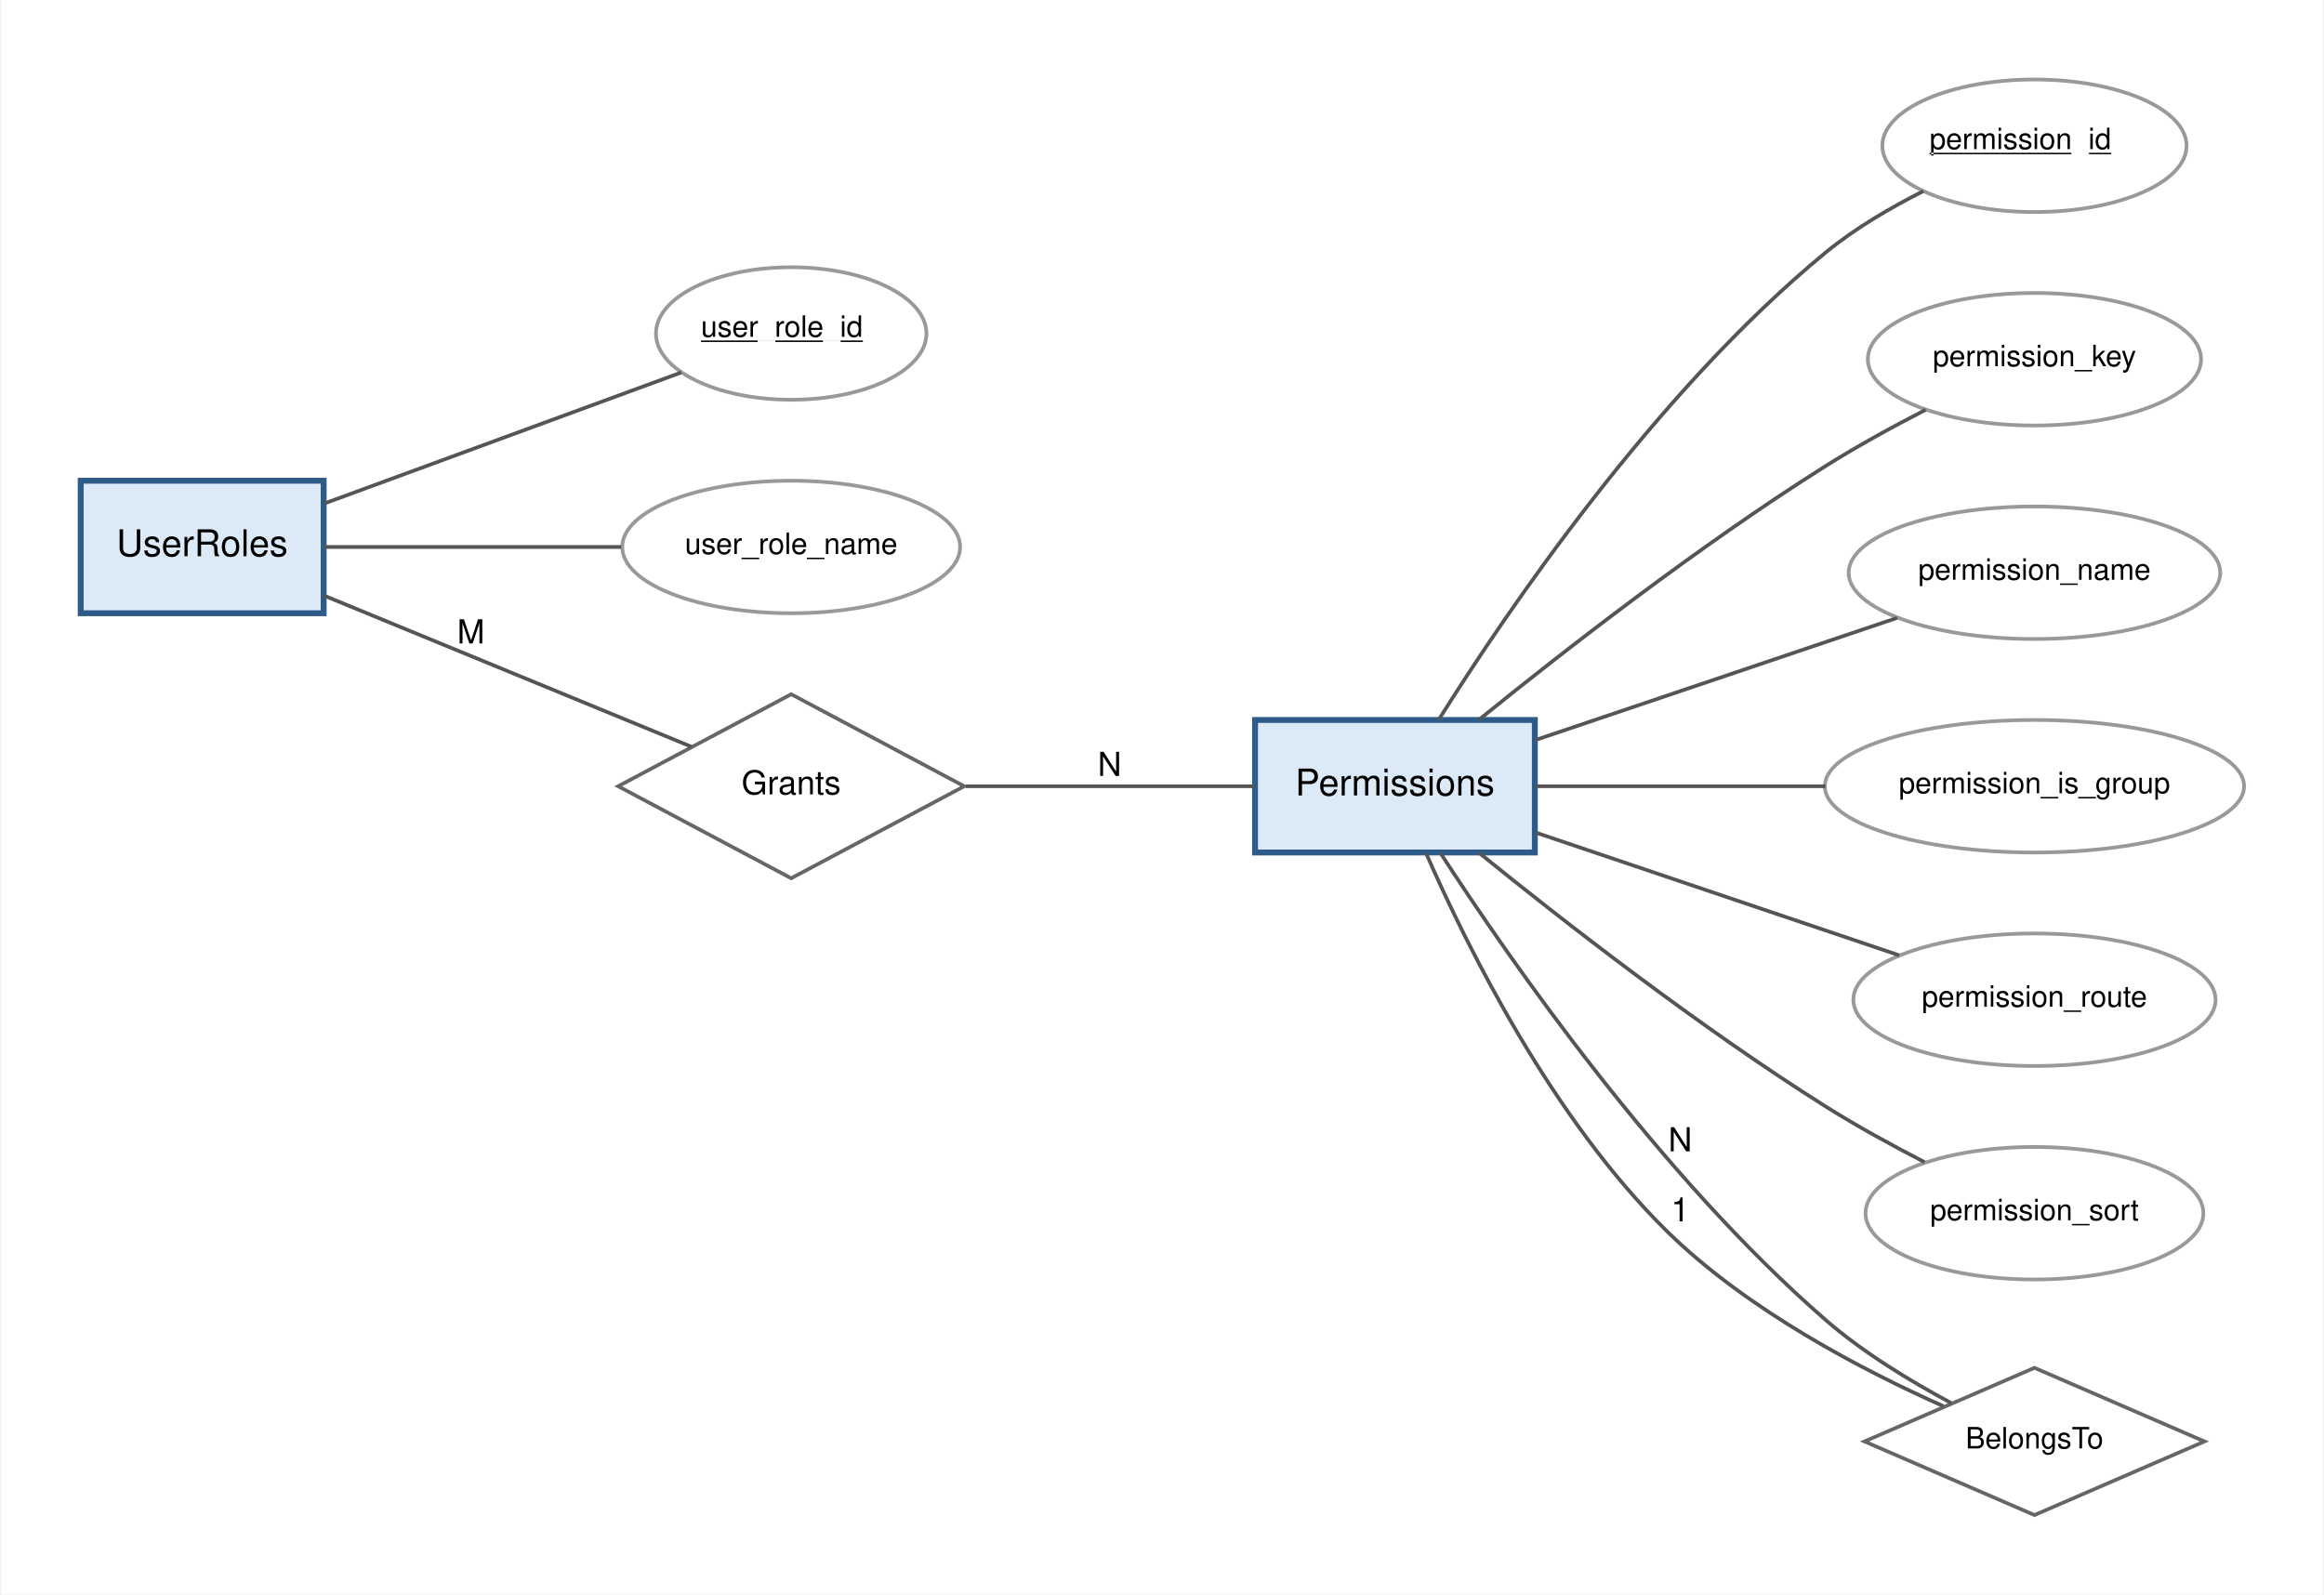
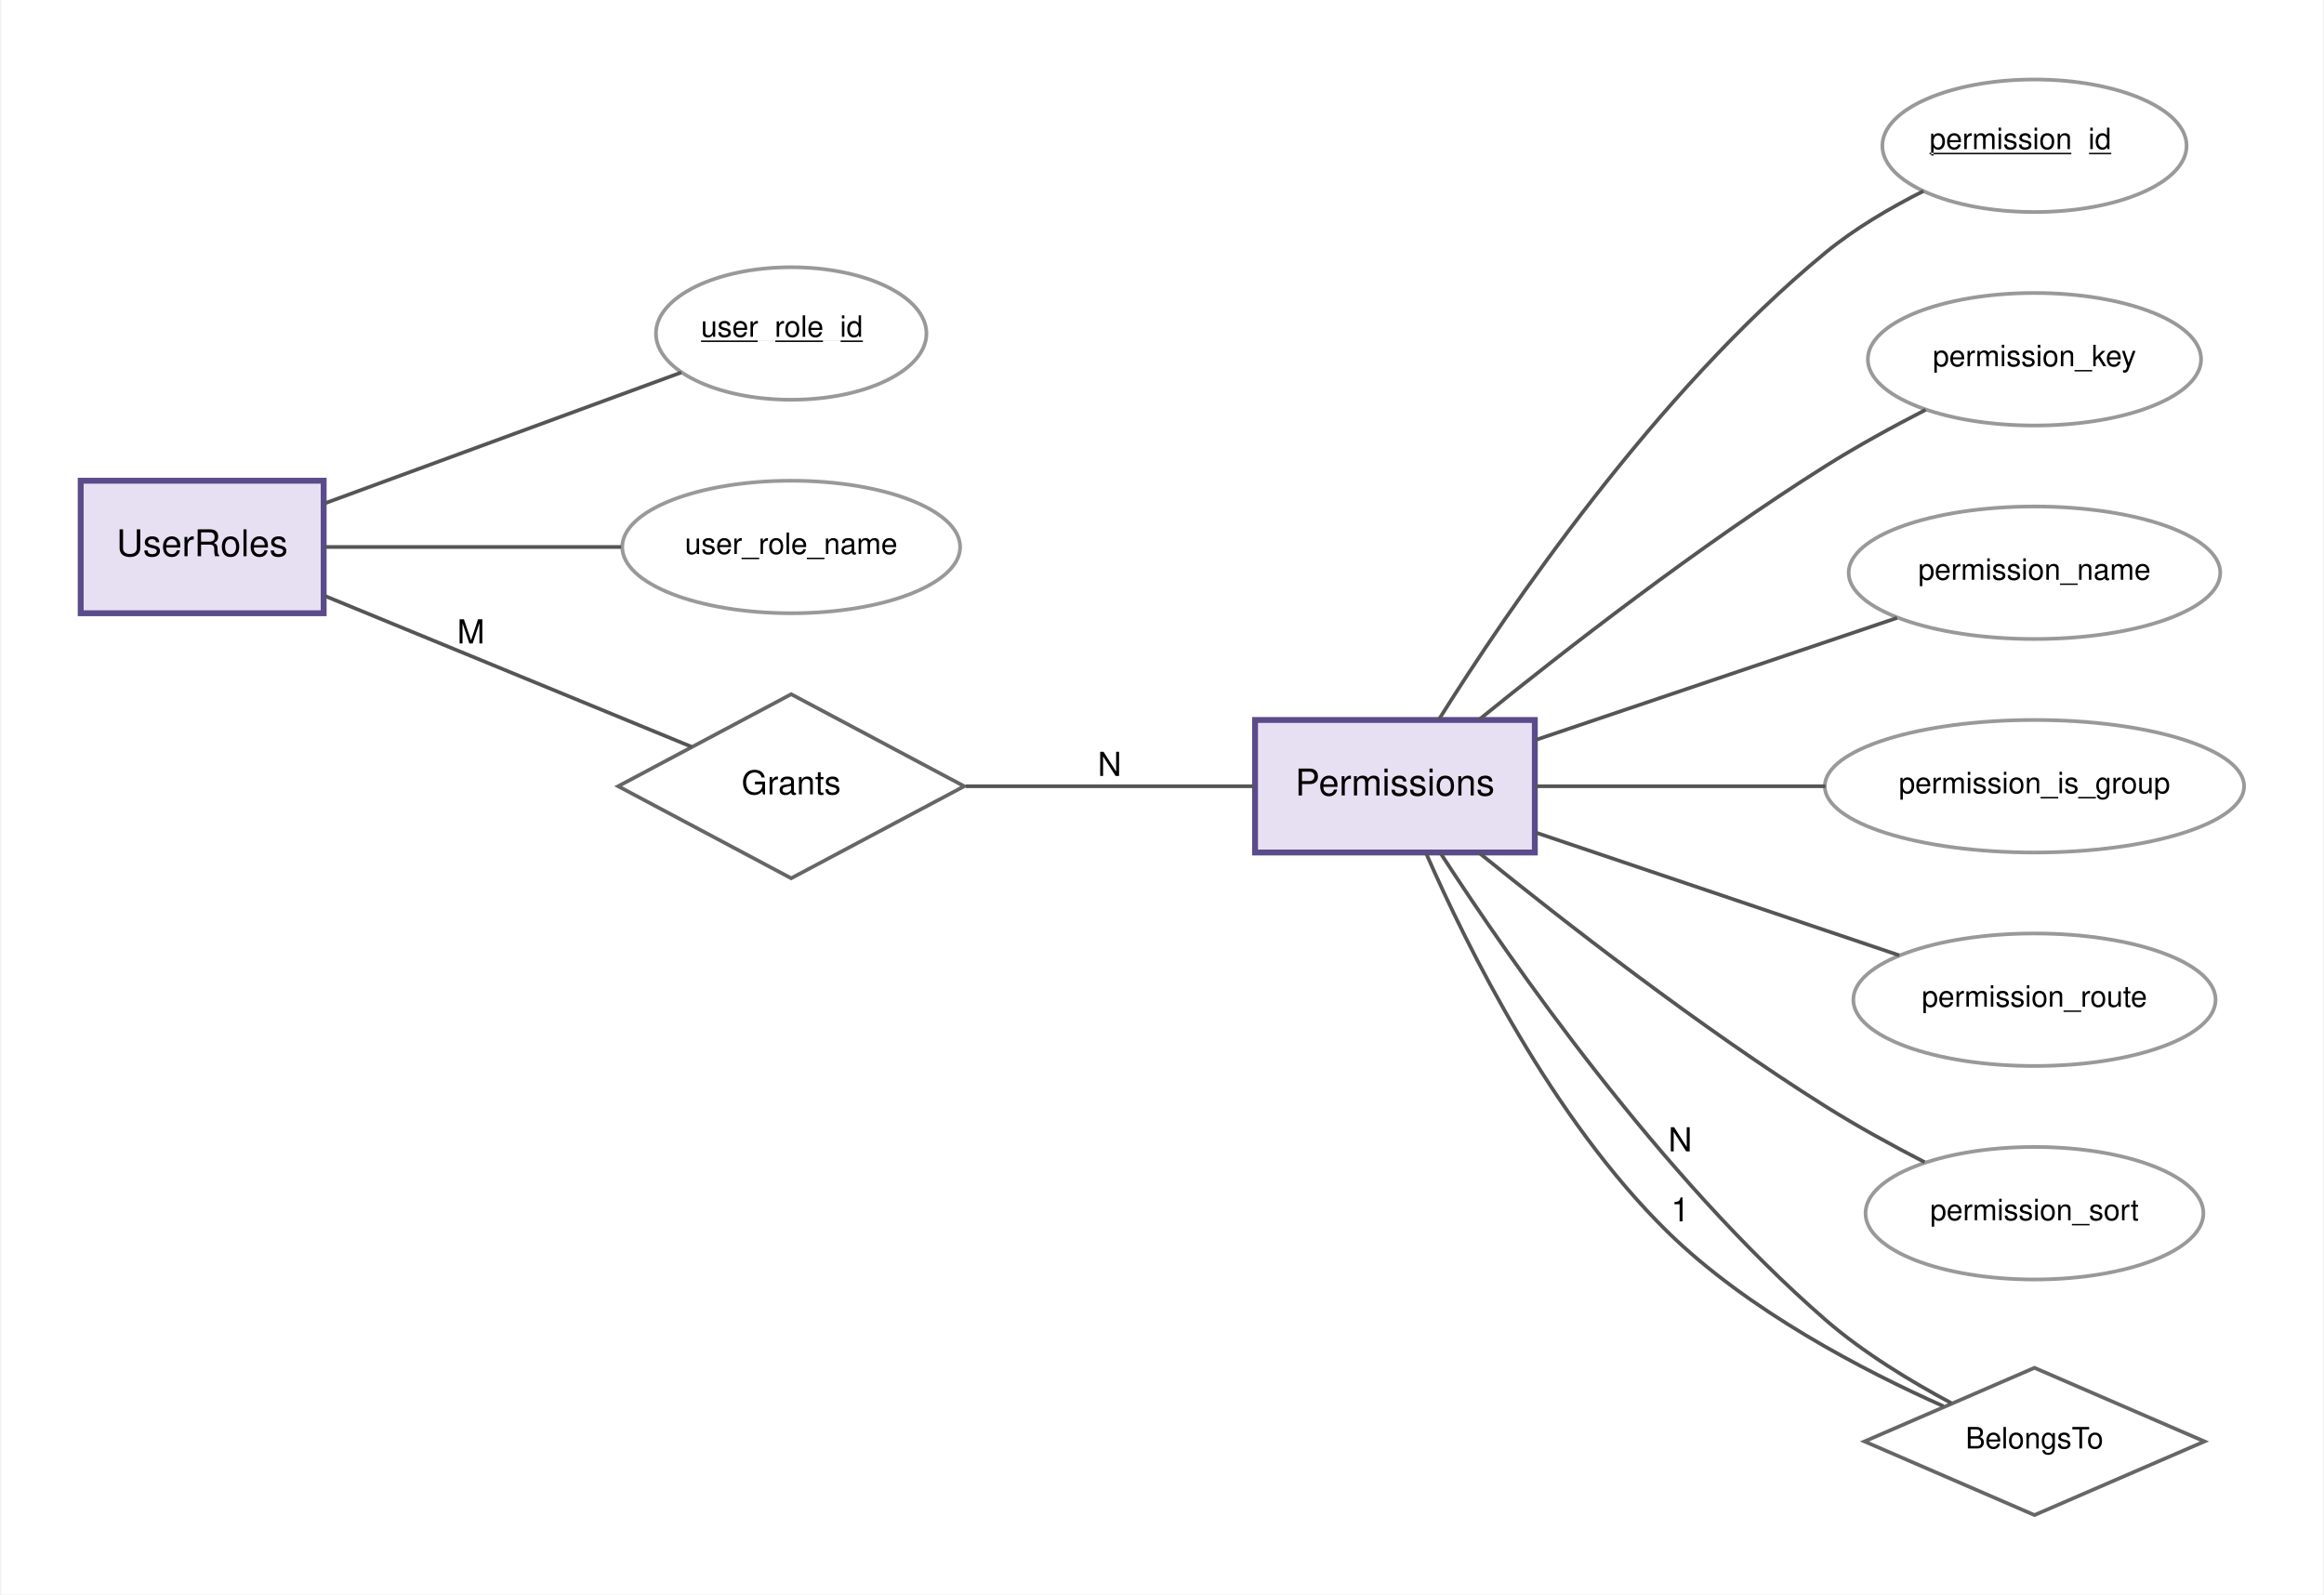
<svg xmlns="http://www.w3.org/2000/svg" width="631pt" height="433pt" viewBox="0.00 0.00 630.65 433.20">
  <g id="graph0" class="graph" transform="scale(1 1) rotate(0) translate(21.6 411.6)">
    <polygon fill="white" stroke="transparent" points="-21.6,21.6 -21.6,-411.6 609.05,-411.6 609.05,21.6 -21.6,21.6" />
    <g id="node1" class="node">
-       <polygon fill="#dce9f7" stroke="#2e5c8a" stroke-width="1.6" points="66,-281 0,-281 0,-245 66,-245 66,-281" />
+       <polygon fill="#e7e0f3" stroke="#5b4b8a" stroke-width="1.6" points="66,-281 0,-281 0,-245 66,-245 66,-281" />
      <text text-anchor="middle" x="33" y="-260.5" font-family="Helvetica,sans-Serif" font-size="10.00">UserRoles</text>
    </g>
    <g id="node2" class="node">
      <ellipse fill="white" stroke="#999999" cx="193" cy="-321" rx="36.74" ry="18" />
      <text text-anchor="start" x="168.5" y="-320.1" font-family="Helvetica,sans-Serif" text-decoration="underline" font-size="8.00">user_role_id</text>
    </g>
    <g id="edge1" class="edge">
      <path fill="none" stroke="#555555" d="M66.35,-274.88C94.79,-285.32 135.8,-300.37 163.14,-310.41" />
    </g>
    <g id="node3" class="node">
      <ellipse fill="white" stroke="#999999" cx="193" cy="-263" rx="45.89" ry="18" />
      <text text-anchor="middle" x="193" y="-261.1" font-family="Helvetica,sans-Serif" font-size="8.00">user_role_name</text>
    </g>
    <g id="edge2" class="edge">
      <path fill="none" stroke="#555555" d="M66.35,-263C89.56,-263 121.12,-263 146.81,-263" />
    </g>
    <g id="node12" class="node">
      <polygon fill="white" stroke="#666666" points="193,-223 146,-198 193,-173 240,-198 193,-223" />
      <text text-anchor="middle" x="193" y="-195.8" font-family="Helvetica,sans-Serif" font-size="9.00">Grants</text>
    </g>
    <g id="edge11" class="edge">
      <path fill="none" stroke="#555555" d="M66.35,-249.69C95.79,-237.58 138.68,-219.94 165.96,-208.71" />
      <text text-anchor="middle" x="106" y="-236.8" font-family="Helvetica,sans-Serif" font-size="9.00">M</text>
    </g>
    <g id="node4" class="node">
-       <polygon fill="#dce9f7" stroke="#2e5c8a" stroke-width="1.6" points="395,-216 319,-216 319,-180 395,-180 395,-216" />
+       <polygon fill="#e7e0f3" stroke="#5b4b8a" stroke-width="1.6" points="395,-216 319,-216 319,-180 395,-180 395,-216" />
      <text text-anchor="middle" x="357" y="-195.5" font-family="Helvetica,sans-Serif" font-size="10.00">Permissions</text>
    </g>
    <g id="node5" class="node">
      <ellipse fill="white" stroke="#999999" cx="530.72" cy="-372" rx="41.32" ry="18" />
      <text text-anchor="start" x="502.22" y="-371.1" font-family="Helvetica,sans-Serif" text-decoration="underline" font-size="8.00">permission_id</text>
    </g>
    <g id="edge3" class="edge">
      <path fill="none" stroke="#555555" d="M368.89,-216.06C387.43,-245.63 427.68,-304.93 474,-343 481.92,-349.51 491.54,-355.15 500.54,-359.68" />
    </g>
    <g id="node6" class="node">
      <ellipse fill="white" stroke="#999999" cx="530.72" cy="-314" rx="45.26" ry="18" />
      <text text-anchor="middle" x="530.72" y="-312.1" font-family="Helvetica,sans-Serif" font-size="8.00">permission_key</text>
    </g>
    <g id="edge4" class="edge">
      <path fill="none" stroke="#555555" d="M379.9,-216.13C402.66,-234.57 439.7,-263.41 474,-285 482.58,-290.4 492.29,-295.71 501.16,-300.27" />
    </g>
    <g id="node7" class="node">
      <ellipse fill="white" stroke="#999999" cx="530.72" cy="-256" rx="50.47" ry="18" />
      <text text-anchor="middle" x="530.72" y="-254.1" font-family="Helvetica,sans-Serif" font-size="8.00">permission_name</text>
    </g>
    <g id="edge5" class="edge">
      <path fill="none" stroke="#555555" d="M395.26,-210.59C424.36,-220.41 464.57,-233.99 493.42,-243.74" />
    </g>
    <g id="node8" class="node">
      <ellipse fill="white" stroke="#999999" cx="530.72" cy="-198" rx="56.95" ry="18" />
      <text text-anchor="middle" x="530.72" y="-196.1" font-family="Helvetica,sans-Serif" font-size="8.00">permission_is_group</text>
    </g>
    <g id="edge6" class="edge">
      <path fill="none" stroke="#555555" d="M395.26,-198C418.25,-198 448.16,-198 473.93,-198" />
    </g>
    <g id="node9" class="node">
      <ellipse fill="white" stroke="#999999" cx="530.72" cy="-140" rx="49.2" ry="18" />
      <text text-anchor="middle" x="530.72" y="-138.1" font-family="Helvetica,sans-Serif" font-size="8.00">permission_route</text>
    </g>
    <g id="edge7" class="edge">
      <path fill="none" stroke="#555555" d="M395.26,-185.41C424.56,-175.52 465.11,-161.82 494,-152.06" />
    </g>
    <g id="node10" class="node">
      <ellipse fill="white" stroke="#999999" cx="530.72" cy="-82" rx="45.89" ry="18" />
      <text text-anchor="middle" x="530.72" y="-80.1" font-family="Helvetica,sans-Serif" font-size="8.00">permission_sort</text>
    </g>
    <g id="edge8" class="edge">
      <path fill="none" stroke="#555555" d="M379.9,-179.87C402.66,-161.43 439.7,-132.59 474,-111 482.49,-105.66 492.08,-100.41 500.87,-95.88" />
    </g>
    <g id="node11" class="node">
      <polygon fill="white" stroke="#666666" points="530.72,-40 484.54,-20 530.72,0 576.9,-20 530.72,-40" />
      <text text-anchor="middle" x="530.72" y="-18.1" font-family="Helvetica,sans-Serif" font-size="8.00">BelongsTo</text>
    </g>
    <g id="edge9" class="edge">
      <path fill="none" stroke="#555555" d="M369.43,-179.75C388.45,-150.42 428.98,-92.12 474,-53 484.27,-44.08 497.28,-36.22 508.15,-30.41" />
      <text text-anchor="middle" x="434.5" y="-98.8" font-family="Helvetica,sans-Serif" font-size="9.00">N</text>
    </g>
    <g id="edge10" class="edge">
      <path fill="none" stroke="#555555" d="M505.97,-29.58C484.47,-39.15 452.9,-55.52 431,-77 399.82,-107.58 376.71,-154.13 365.52,-179.66" />
      <text text-anchor="middle" x="434.5" y="-79.8" font-family="Helvetica,sans-Serif" font-size="9.00">1</text>
    </g>
    <g id="edge12" class="edge">
      <path fill="none" stroke="#555555" d="M240.42,-198C265.29,-198 295.52,-198 318.82,-198" />
      <text text-anchor="middle" x="279.5" y="-200.8" font-family="Helvetica,sans-Serif" font-size="9.00">N</text>
    </g>
  </g>
</svg>
